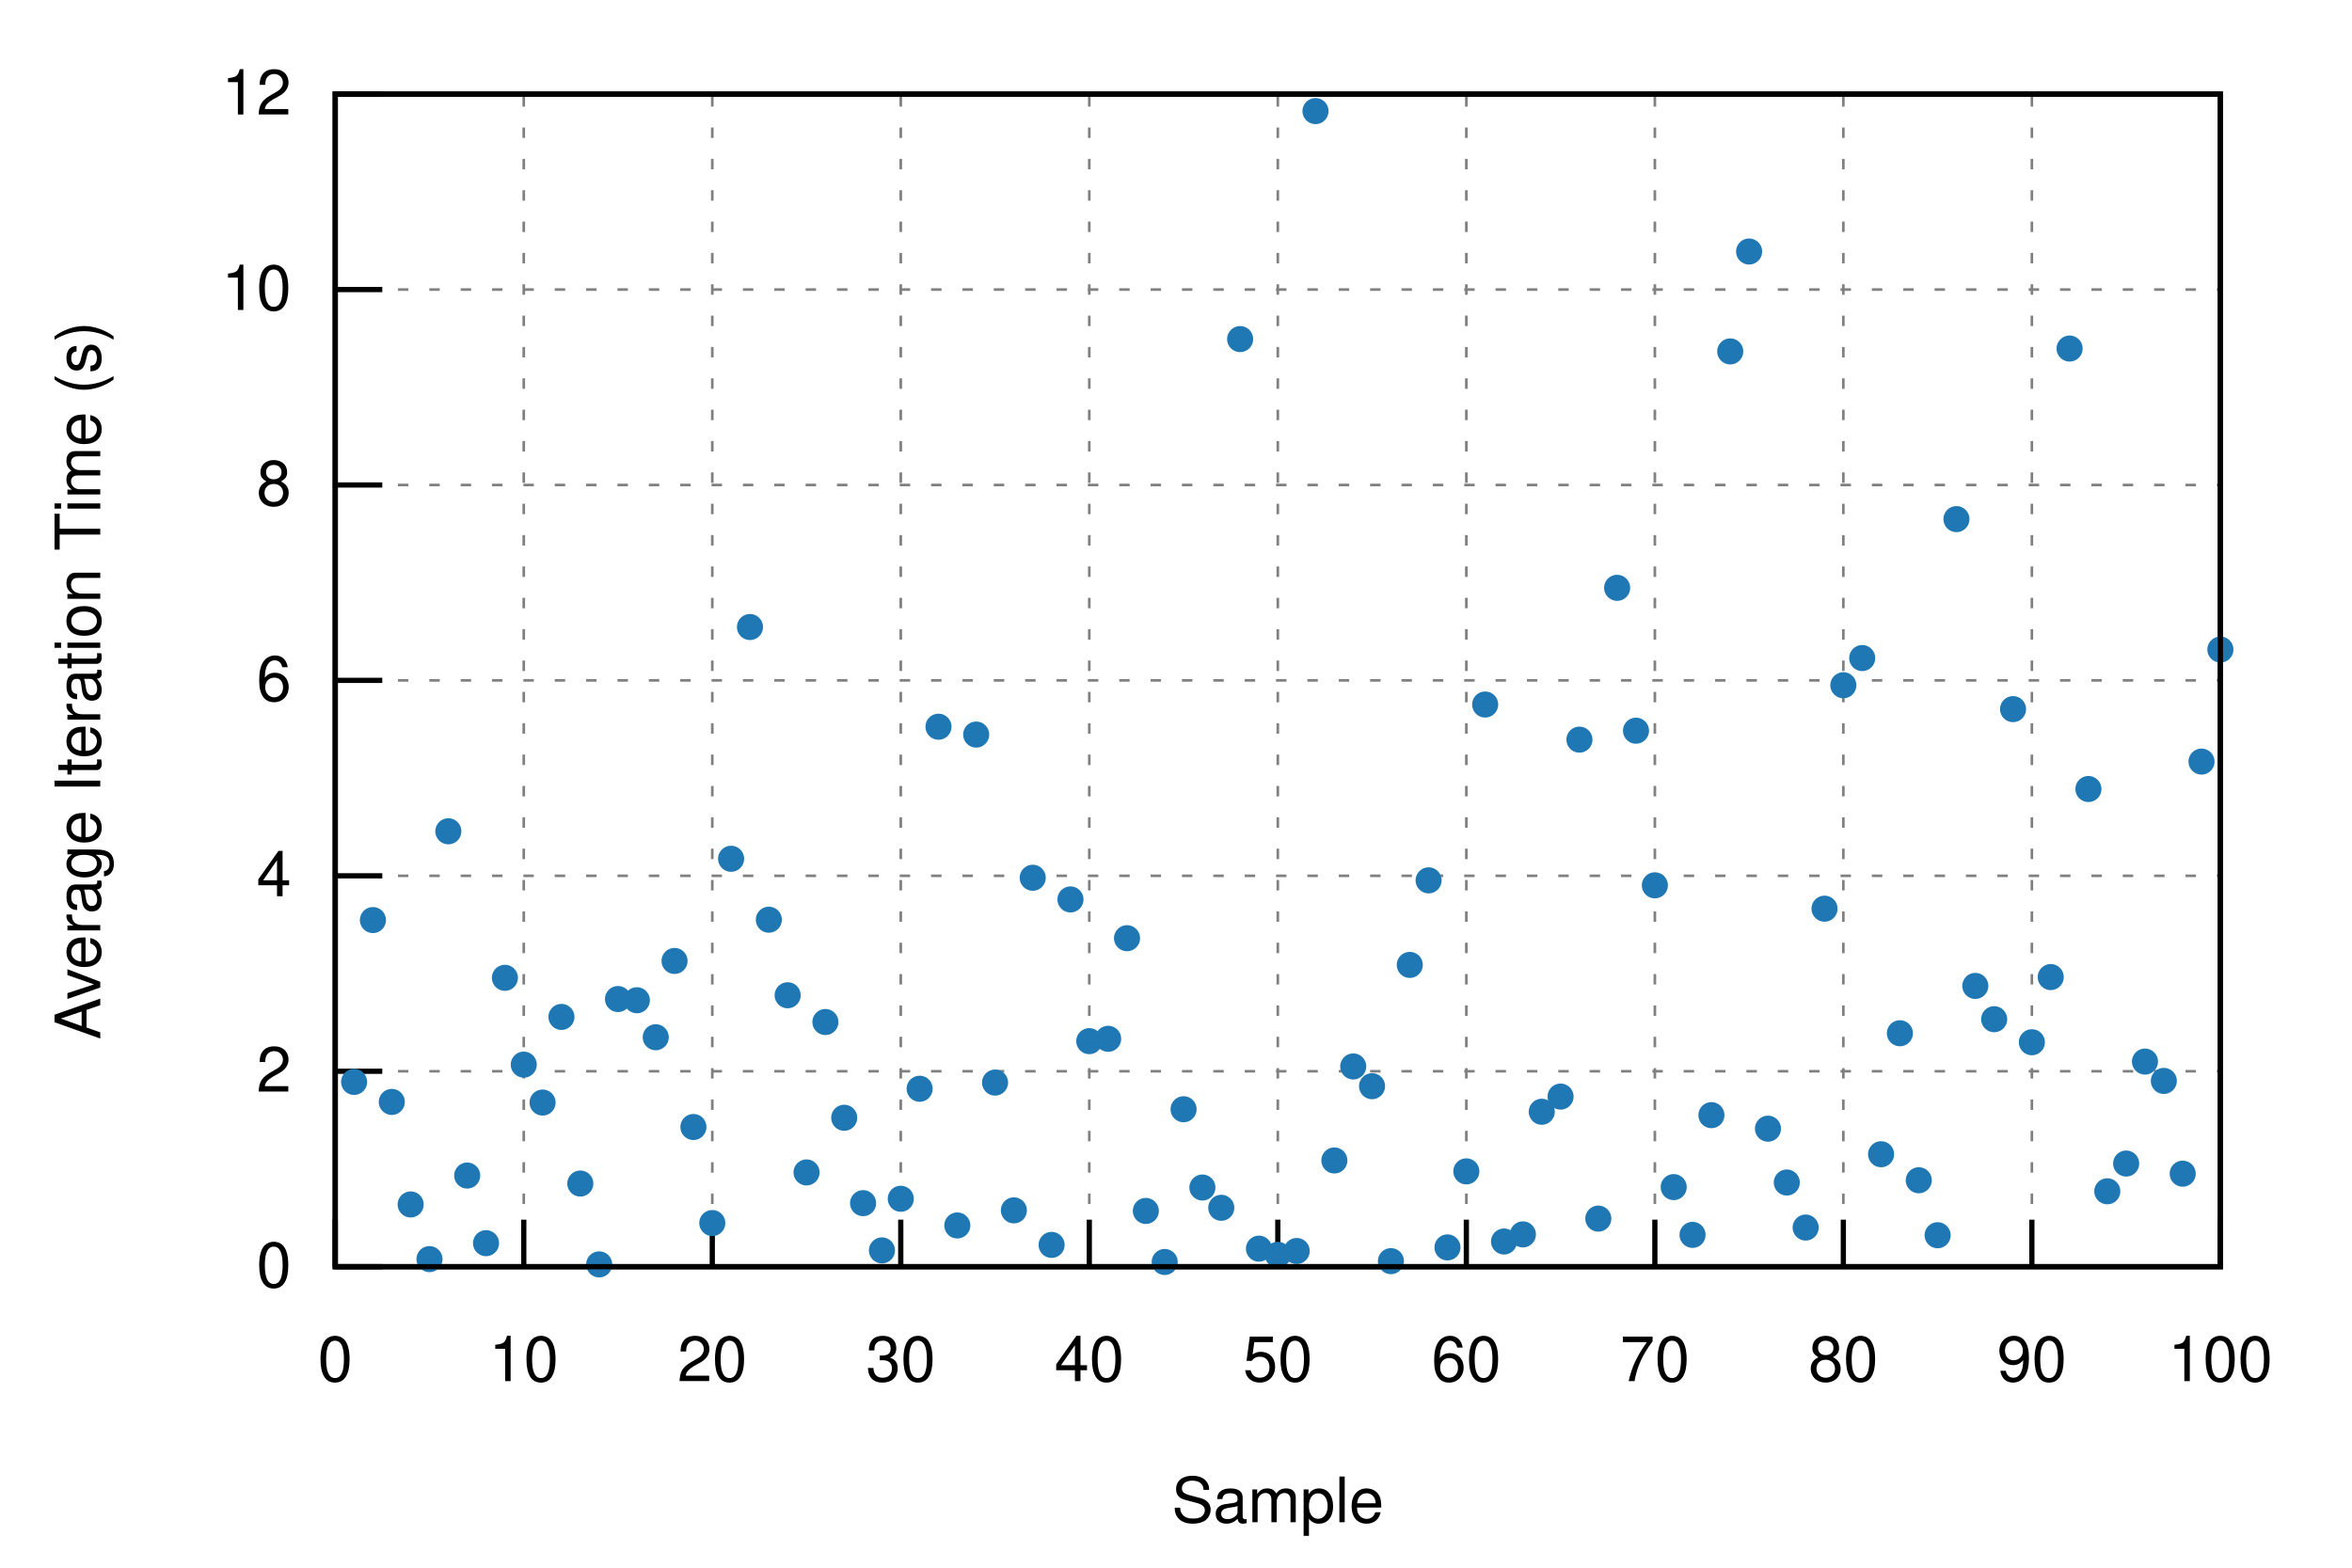
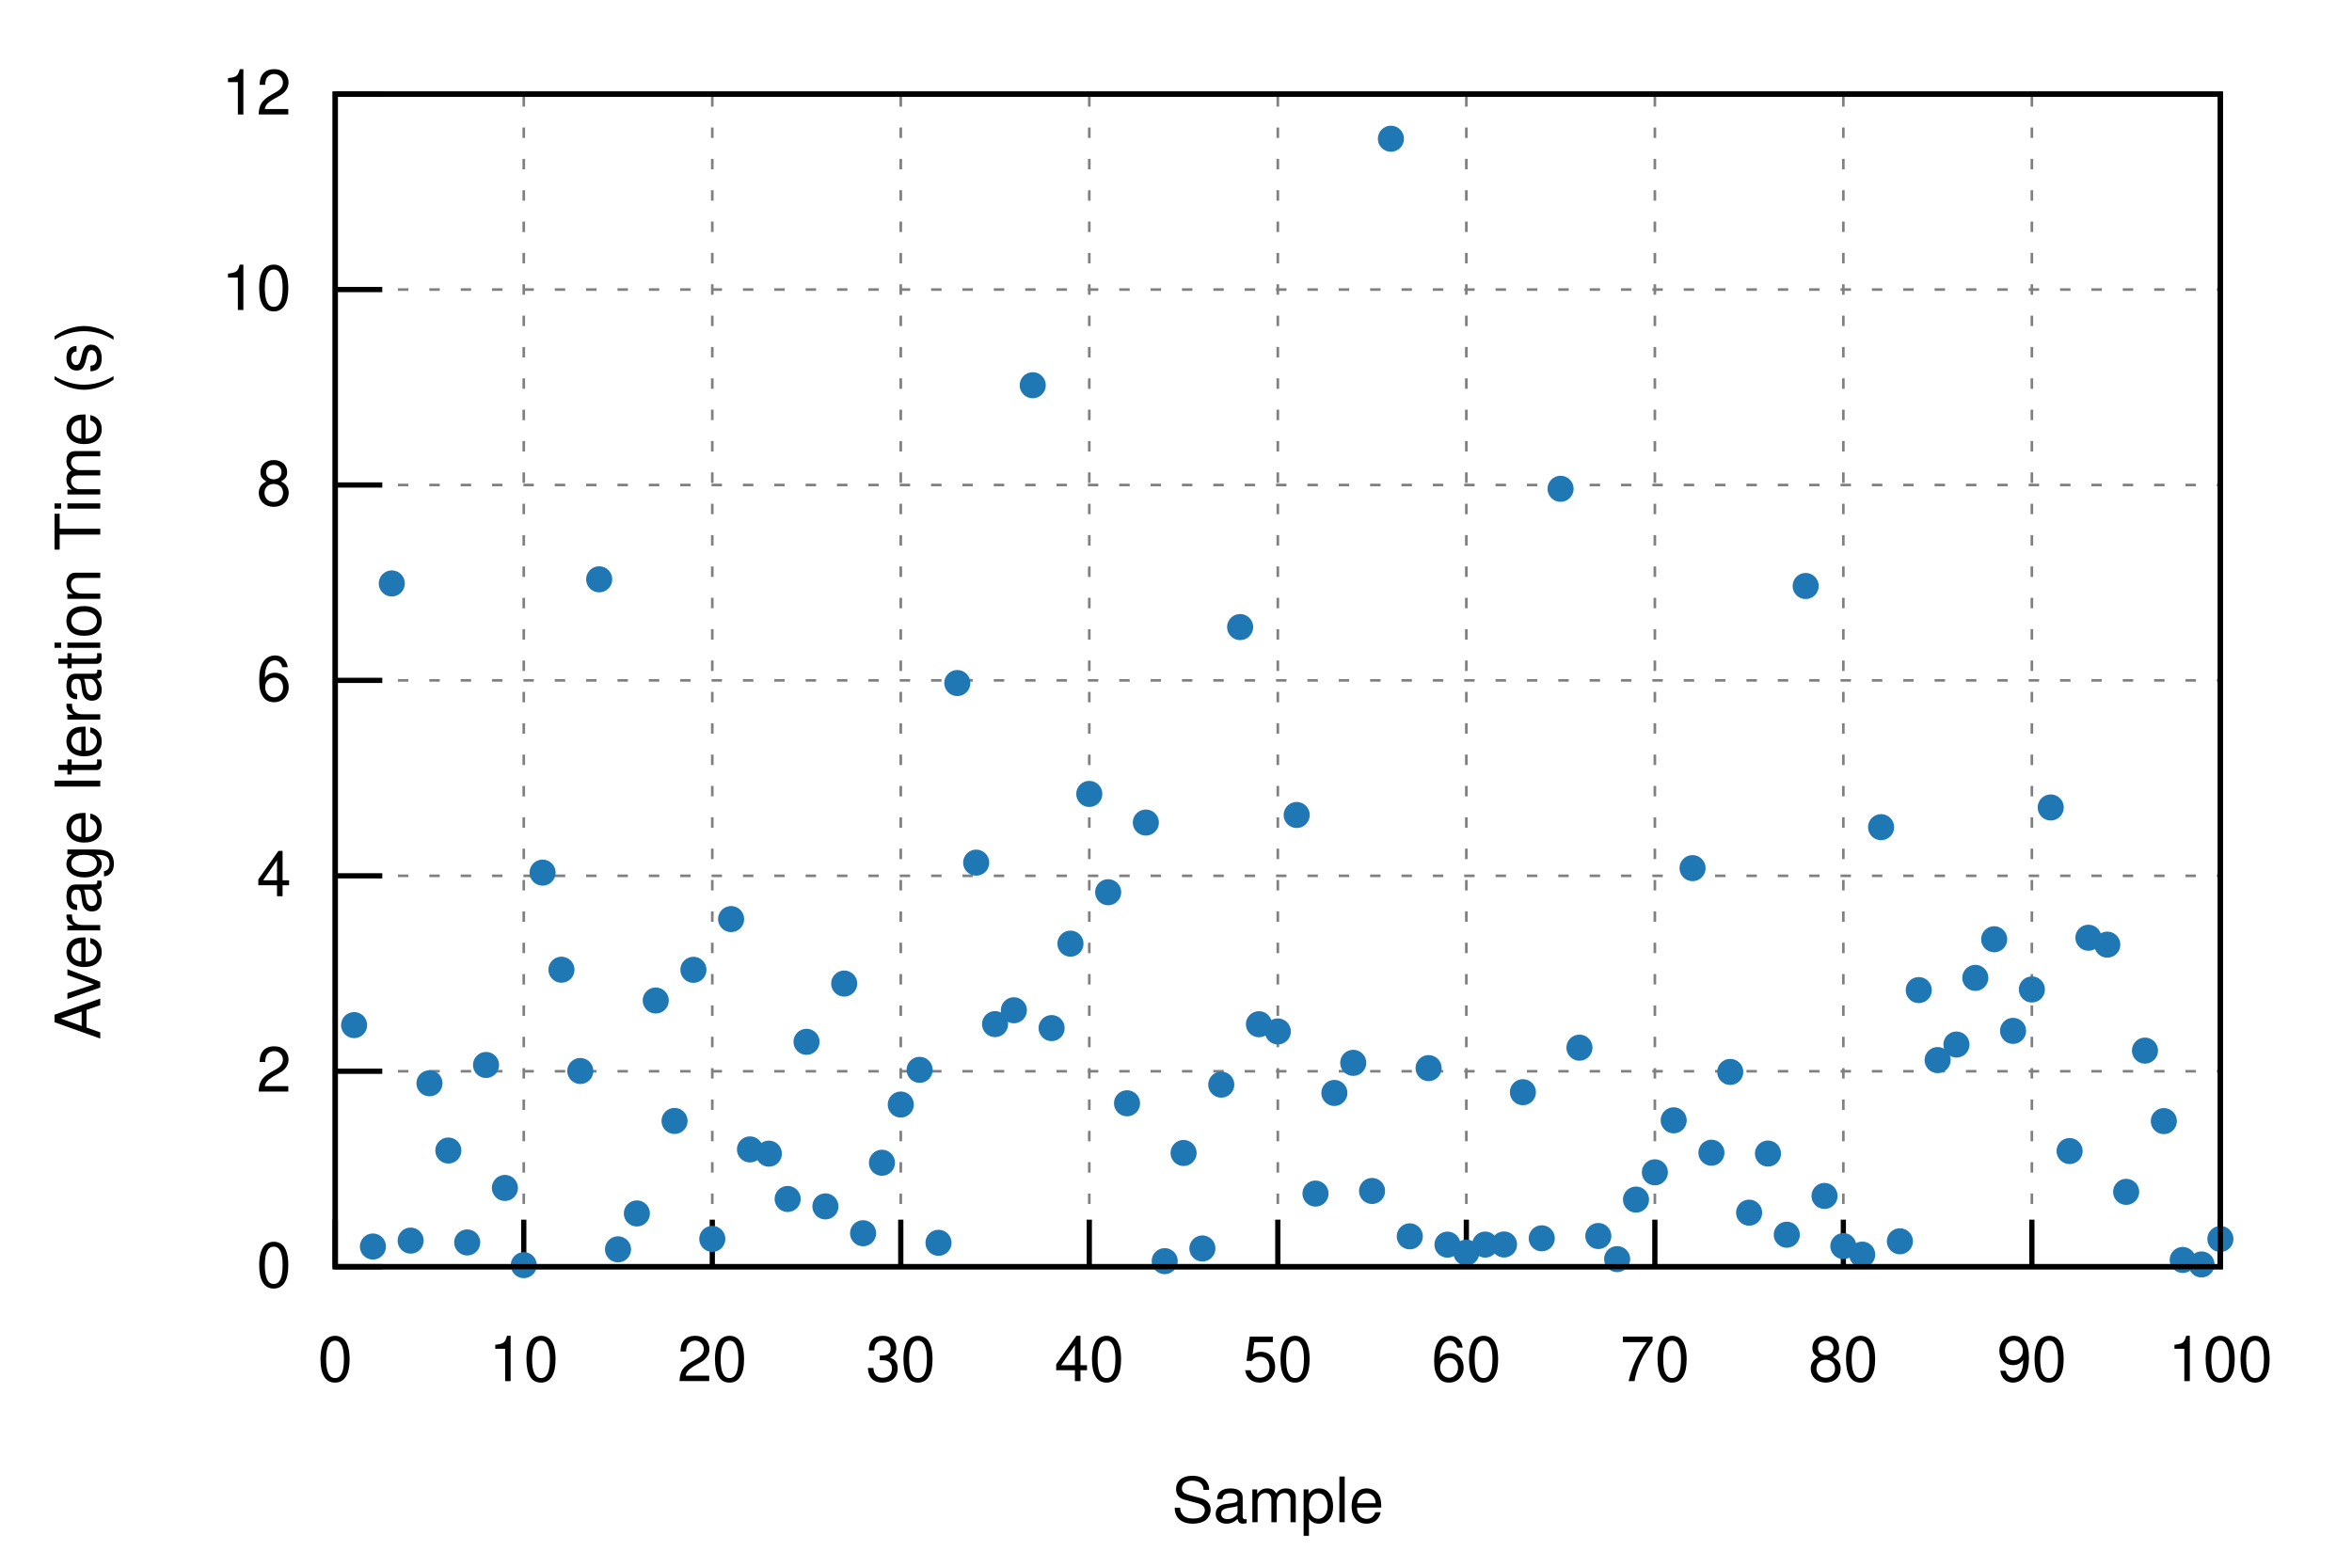
<svg xmlns="http://www.w3.org/2000/svg" xmlns:xlink="http://www.w3.org/1999/xlink" viewBox="0 0 450 300">
  <g id="gnuplot_canvas">
    <rect x="0" y="0" width="450" height="300" fill="none" />
    <defs>
      <circle id="gpDot" r="0.5" stroke-width="0.5" stroke="currentColor" />
      <path id="gpPt0" stroke-width="0.222" stroke="currentColor" d="M-1,0 h2 M0,-1 v2" />
      <path id="gpPt1" stroke-width="0.222" stroke="currentColor" d="M-1,-1 L1,1 M1,-1 L-1,1" />
      <path id="gpPt2" stroke-width="0.222" stroke="currentColor" d="M-1,0 L1,0 M0,-1 L0,1 M-1,-1 L1,1 M-1,1 L1,-1" />
      <rect id="gpPt3" stroke-width="0.222" stroke="currentColor" x="-1" y="-1" width="2" height="2" />
      <rect id="gpPt4" stroke-width="0.222" stroke="currentColor" fill="currentColor" x="-1" y="-1" width="2" height="2" />
      <circle id="gpPt5" stroke-width="0.222" stroke="currentColor" cx="0" cy="0" r="1" />
      <use xlink:href="#gpPt5" id="gpPt6" fill="currentColor" stroke="none" />
      <path id="gpPt7" stroke-width="0.222" stroke="currentColor" d="M0,-1.33 L-1.33,0.67 L1.33,0.67 z" />
      <use xlink:href="#gpPt7" id="gpPt8" fill="currentColor" stroke="none" />
      <use xlink:href="#gpPt7" id="gpPt9" stroke="currentColor" transform="rotate(180)" />
      <use xlink:href="#gpPt9" id="gpPt10" fill="currentColor" stroke="none" />
      <use xlink:href="#gpPt3" id="gpPt11" stroke="currentColor" transform="rotate(45)" />
      <use xlink:href="#gpPt11" id="gpPt12" fill="currentColor" stroke="none" />
      <path id="gpPt13" stroke-width="0.222" stroke="currentColor" d="M0,1.330 L1.265,0.411 L0.782,-1.067 L-0.782,-1.076 L-1.265,0.411 z" />
      <use xlink:href="#gpPt13" id="gpPt14" fill="currentColor" stroke="none" />
      <filter id="textbox" filterUnits="objectBoundingBox" x="0" y="0" height="1" width="1">
        <feFlood flood-color="white" flood-opacity="1" result="bgnd" />
        <feComposite in="SourceGraphic" in2="bgnd" operator="atop" />
      </filter>
      <filter id="greybox" filterUnits="objectBoundingBox" x="0" y="0" height="1" width="1">
        <feFlood flood-color="lightgrey" flood-opacity="1" result="grey" />
        <feComposite in="SourceGraphic" in2="grey" operator="atop" />
      </filter>
    </defs>
    <g fill="none" color="white" stroke="currentColor" stroke-width="1.00" stroke-linecap="butt" stroke-linejoin="miter">
</g>
    <g fill="none" color="black" stroke="currentColor" stroke-width="1.00" stroke-linecap="butt" stroke-linejoin="miter">
</g>
    <g fill="none" color="black" stroke="black" stroke-width="0.50" stroke-linecap="butt" stroke-linejoin="miter">
</g>
    <g fill="none" color="gray" stroke="currentColor" stroke-width="0.50" stroke-linecap="butt" stroke-linejoin="miter">
      <path stroke="gray" stroke-dasharray="2,4" class="gridline" d="M64.14,242.40 L424.82,242.40  " />
    </g>
    <g fill="none" color="gray" stroke="gray" stroke-width="1.00" stroke-linecap="butt" stroke-linejoin="miter">
</g>
    <g fill="none" color="black" stroke="currentColor" stroke-width="1.00" stroke-linecap="butt" stroke-linejoin="miter">
      <path stroke="black" d="M64.14,242.40 L73.14,242.40  " />
      <g transform="translate(55.75,246.30)" stroke="none" fill="black" font-family="Helvetica" font-size="12.00" text-anchor="end">
        <text>
          <tspan font-family="Helvetica"> 0</tspan>
        </text>
      </g>
    </g>
    <g fill="none" color="black" stroke="currentColor" stroke-width="1.00" stroke-linecap="butt" stroke-linejoin="miter">
</g>
    <g fill="none" color="black" stroke="black" stroke-width="0.50" stroke-linecap="butt" stroke-linejoin="miter">
</g>
    <g fill="none" color="gray" stroke="currentColor" stroke-width="0.50" stroke-linecap="butt" stroke-linejoin="miter">
      <path stroke="gray" stroke-dasharray="2,4" class="gridline" d="M64.14,205.00 L424.82,205.00  " />
    </g>
    <g fill="none" color="gray" stroke="gray" stroke-width="1.00" stroke-linecap="butt" stroke-linejoin="miter">
</g>
    <g fill="none" color="black" stroke="currentColor" stroke-width="1.00" stroke-linecap="butt" stroke-linejoin="miter">
      <path stroke="black" d="M64.14,205.00 L73.14,205.00  " />
      <g transform="translate(55.75,208.90)" stroke="none" fill="black" font-family="Helvetica" font-size="12.00" text-anchor="end">
        <text>
          <tspan font-family="Helvetica"> 2</tspan>
        </text>
      </g>
    </g>
    <g fill="none" color="black" stroke="currentColor" stroke-width="1.00" stroke-linecap="butt" stroke-linejoin="miter">
</g>
    <g fill="none" color="black" stroke="black" stroke-width="0.50" stroke-linecap="butt" stroke-linejoin="miter">
</g>
    <g fill="none" color="gray" stroke="currentColor" stroke-width="0.50" stroke-linecap="butt" stroke-linejoin="miter">
      <path stroke="gray" stroke-dasharray="2,4" class="gridline" d="M64.14,167.60 L424.82,167.60  " />
    </g>
    <g fill="none" color="gray" stroke="gray" stroke-width="1.00" stroke-linecap="butt" stroke-linejoin="miter">
</g>
    <g fill="none" color="black" stroke="currentColor" stroke-width="1.00" stroke-linecap="butt" stroke-linejoin="miter">
      <path stroke="black" d="M64.14,167.60 L73.14,167.60  " />
      <g transform="translate(55.75,171.50)" stroke="none" fill="black" font-family="Helvetica" font-size="12.00" text-anchor="end">
        <text>
          <tspan font-family="Helvetica"> 4</tspan>
        </text>
      </g>
    </g>
    <g fill="none" color="black" stroke="currentColor" stroke-width="1.00" stroke-linecap="butt" stroke-linejoin="miter">
</g>
    <g fill="none" color="black" stroke="black" stroke-width="0.50" stroke-linecap="butt" stroke-linejoin="miter">
</g>
    <g fill="none" color="gray" stroke="currentColor" stroke-width="0.50" stroke-linecap="butt" stroke-linejoin="miter">
      <path stroke="gray" stroke-dasharray="2,4" class="gridline" d="M64.14,130.20 L424.82,130.20  " />
    </g>
    <g fill="none" color="gray" stroke="gray" stroke-width="1.00" stroke-linecap="butt" stroke-linejoin="miter">
</g>
    <g fill="none" color="black" stroke="currentColor" stroke-width="1.00" stroke-linecap="butt" stroke-linejoin="miter">
      <path stroke="black" d="M64.14,130.20 L73.14,130.20  " />
      <g transform="translate(55.75,134.10)" stroke="none" fill="black" font-family="Helvetica" font-size="12.00" text-anchor="end">
        <text>
          <tspan font-family="Helvetica"> 6</tspan>
        </text>
      </g>
    </g>
    <g fill="none" color="black" stroke="currentColor" stroke-width="1.00" stroke-linecap="butt" stroke-linejoin="miter">
</g>
    <g fill="none" color="black" stroke="black" stroke-width="0.50" stroke-linecap="butt" stroke-linejoin="miter">
</g>
    <g fill="none" color="gray" stroke="currentColor" stroke-width="0.50" stroke-linecap="butt" stroke-linejoin="miter">
      <path stroke="gray" stroke-dasharray="2,4" class="gridline" d="M64.14,92.81 L424.82,92.81  " />
    </g>
    <g fill="none" color="gray" stroke="gray" stroke-width="1.00" stroke-linecap="butt" stroke-linejoin="miter">
</g>
    <g fill="none" color="black" stroke="currentColor" stroke-width="1.00" stroke-linecap="butt" stroke-linejoin="miter">
      <path stroke="black" d="M64.14,92.81 L73.14,92.81  " />
      <g transform="translate(55.75,96.71)" stroke="none" fill="black" font-family="Helvetica" font-size="12.00" text-anchor="end">
        <text>
          <tspan font-family="Helvetica"> 8</tspan>
        </text>
      </g>
    </g>
    <g fill="none" color="black" stroke="currentColor" stroke-width="1.00" stroke-linecap="butt" stroke-linejoin="miter">
</g>
    <g fill="none" color="black" stroke="black" stroke-width="0.50" stroke-linecap="butt" stroke-linejoin="miter">
</g>
    <g fill="none" color="gray" stroke="currentColor" stroke-width="0.50" stroke-linecap="butt" stroke-linejoin="miter">
      <path stroke="gray" stroke-dasharray="2,4" class="gridline" d="M64.14,55.41 L424.82,55.41  " />
    </g>
    <g fill="none" color="gray" stroke="gray" stroke-width="1.00" stroke-linecap="butt" stroke-linejoin="miter">
</g>
    <g fill="none" color="black" stroke="currentColor" stroke-width="1.00" stroke-linecap="butt" stroke-linejoin="miter">
      <path stroke="black" d="M64.14,55.41 L73.14,55.41  " />
      <g transform="translate(55.75,59.31)" stroke="none" fill="black" font-family="Helvetica" font-size="12.00" text-anchor="end">
        <text>
          <tspan font-family="Helvetica"> 10</tspan>
        </text>
      </g>
    </g>
    <g fill="none" color="black" stroke="currentColor" stroke-width="1.00" stroke-linecap="butt" stroke-linejoin="miter">
</g>
    <g fill="none" color="black" stroke="black" stroke-width="0.50" stroke-linecap="butt" stroke-linejoin="miter">
</g>
    <g fill="none" color="gray" stroke="currentColor" stroke-width="0.50" stroke-linecap="butt" stroke-linejoin="miter">
      <path stroke="gray" stroke-dasharray="2,4" class="gridline" d="M64.14,18.01 L424.82,18.01  " />
    </g>
    <g fill="none" color="gray" stroke="gray" stroke-width="1.00" stroke-linecap="butt" stroke-linejoin="miter">
</g>
    <g fill="none" color="black" stroke="currentColor" stroke-width="1.00" stroke-linecap="butt" stroke-linejoin="miter">
      <path stroke="black" d="M64.14,18.01 L73.14,18.01  " />
      <g transform="translate(55.75,21.91)" stroke="none" fill="black" font-family="Helvetica" font-size="12.00" text-anchor="end">
        <text>
          <tspan font-family="Helvetica"> 12</tspan>
        </text>
      </g>
    </g>
    <g fill="none" color="black" stroke="currentColor" stroke-width="1.00" stroke-linecap="butt" stroke-linejoin="miter">
</g>
    <g fill="none" color="black" stroke="black" stroke-width="0.50" stroke-linecap="butt" stroke-linejoin="miter">
</g>
    <g fill="none" color="gray" stroke="currentColor" stroke-width="0.50" stroke-linecap="butt" stroke-linejoin="miter">
      <path stroke="gray" stroke-dasharray="2,4" class="gridline" d="M64.14,242.40 L64.14,18.01  " />
    </g>
    <g fill="none" color="gray" stroke="gray" stroke-width="1.00" stroke-linecap="butt" stroke-linejoin="miter">
</g>
    <g fill="none" color="black" stroke="currentColor" stroke-width="1.00" stroke-linecap="butt" stroke-linejoin="miter">
      <path stroke="black" d="M64.14,242.40 L64.14,233.40  " />
      <g transform="translate(64.14,264.30)" stroke="none" fill="black" font-family="Helvetica" font-size="12.00" text-anchor="middle">
        <text>
          <tspan font-family="Helvetica"> 0</tspan>
        </text>
      </g>
    </g>
    <g fill="none" color="black" stroke="currentColor" stroke-width="1.00" stroke-linecap="butt" stroke-linejoin="miter">
</g>
    <g fill="none" color="black" stroke="black" stroke-width="0.50" stroke-linecap="butt" stroke-linejoin="miter">
</g>
    <g fill="none" color="gray" stroke="currentColor" stroke-width="0.50" stroke-linecap="butt" stroke-linejoin="miter">
      <path stroke="gray" stroke-dasharray="2,4" class="gridline" d="M100.21,242.40 L100.21,18.01  " />
    </g>
    <g fill="none" color="gray" stroke="gray" stroke-width="1.00" stroke-linecap="butt" stroke-linejoin="miter">
</g>
    <g fill="none" color="black" stroke="currentColor" stroke-width="1.00" stroke-linecap="butt" stroke-linejoin="miter">
      <path stroke="black" d="M100.21,242.40 L100.21,233.40  " />
      <g transform="translate(100.21,264.30)" stroke="none" fill="black" font-family="Helvetica" font-size="12.00" text-anchor="middle">
        <text>
          <tspan font-family="Helvetica"> 10</tspan>
        </text>
      </g>
    </g>
    <g fill="none" color="black" stroke="currentColor" stroke-width="1.00" stroke-linecap="butt" stroke-linejoin="miter">
</g>
    <g fill="none" color="black" stroke="black" stroke-width="0.50" stroke-linecap="butt" stroke-linejoin="miter">
</g>
    <g fill="none" color="gray" stroke="currentColor" stroke-width="0.50" stroke-linecap="butt" stroke-linejoin="miter">
      <path stroke="gray" stroke-dasharray="2,4" class="gridline" d="M136.28,242.40 L136.28,18.01  " />
    </g>
    <g fill="none" color="gray" stroke="gray" stroke-width="1.00" stroke-linecap="butt" stroke-linejoin="miter">
</g>
    <g fill="none" color="black" stroke="currentColor" stroke-width="1.00" stroke-linecap="butt" stroke-linejoin="miter">
      <path stroke="black" d="M136.28,242.40 L136.28,233.40  " />
      <g transform="translate(136.28,264.30)" stroke="none" fill="black" font-family="Helvetica" font-size="12.00" text-anchor="middle">
        <text>
          <tspan font-family="Helvetica"> 20</tspan>
        </text>
      </g>
    </g>
    <g fill="none" color="black" stroke="currentColor" stroke-width="1.00" stroke-linecap="butt" stroke-linejoin="miter">
</g>
    <g fill="none" color="black" stroke="black" stroke-width="0.50" stroke-linecap="butt" stroke-linejoin="miter">
</g>
    <g fill="none" color="gray" stroke="currentColor" stroke-width="0.50" stroke-linecap="butt" stroke-linejoin="miter">
      <path stroke="gray" stroke-dasharray="2,4" class="gridline" d="M172.34,242.40 L172.34,18.01  " />
    </g>
    <g fill="none" color="gray" stroke="gray" stroke-width="1.00" stroke-linecap="butt" stroke-linejoin="miter">
</g>
    <g fill="none" color="black" stroke="currentColor" stroke-width="1.00" stroke-linecap="butt" stroke-linejoin="miter">
      <path stroke="black" d="M172.34,242.40 L172.34,233.40  " />
      <g transform="translate(172.34,264.30)" stroke="none" fill="black" font-family="Helvetica" font-size="12.00" text-anchor="middle">
        <text>
          <tspan font-family="Helvetica"> 30</tspan>
        </text>
      </g>
    </g>
    <g fill="none" color="black" stroke="currentColor" stroke-width="1.00" stroke-linecap="butt" stroke-linejoin="miter">
</g>
    <g fill="none" color="black" stroke="black" stroke-width="0.50" stroke-linecap="butt" stroke-linejoin="miter">
</g>
    <g fill="none" color="gray" stroke="currentColor" stroke-width="0.50" stroke-linecap="butt" stroke-linejoin="miter">
      <path stroke="gray" stroke-dasharray="2,4" class="gridline" d="M208.41,242.40 L208.41,18.01  " />
    </g>
    <g fill="none" color="gray" stroke="gray" stroke-width="1.00" stroke-linecap="butt" stroke-linejoin="miter">
</g>
    <g fill="none" color="black" stroke="currentColor" stroke-width="1.00" stroke-linecap="butt" stroke-linejoin="miter">
      <path stroke="black" d="M208.41,242.40 L208.41,233.40  " />
      <g transform="translate(208.41,264.30)" stroke="none" fill="black" font-family="Helvetica" font-size="12.00" text-anchor="middle">
        <text>
          <tspan font-family="Helvetica"> 40</tspan>
        </text>
      </g>
    </g>
    <g fill="none" color="black" stroke="currentColor" stroke-width="1.00" stroke-linecap="butt" stroke-linejoin="miter">
</g>
    <g fill="none" color="black" stroke="black" stroke-width="0.50" stroke-linecap="butt" stroke-linejoin="miter">
</g>
    <g fill="none" color="gray" stroke="currentColor" stroke-width="0.50" stroke-linecap="butt" stroke-linejoin="miter">
      <path stroke="gray" stroke-dasharray="2,4" class="gridline" d="M244.48,242.40 L244.48,18.01  " />
    </g>
    <g fill="none" color="gray" stroke="gray" stroke-width="1.00" stroke-linecap="butt" stroke-linejoin="miter">
</g>
    <g fill="none" color="black" stroke="currentColor" stroke-width="1.00" stroke-linecap="butt" stroke-linejoin="miter">
      <path stroke="black" d="M244.48,242.40 L244.48,233.40  " />
      <g transform="translate(244.48,264.30)" stroke="none" fill="black" font-family="Helvetica" font-size="12.00" text-anchor="middle">
        <text>
          <tspan font-family="Helvetica"> 50</tspan>
        </text>
      </g>
    </g>
    <g fill="none" color="black" stroke="currentColor" stroke-width="1.00" stroke-linecap="butt" stroke-linejoin="miter">
</g>
    <g fill="none" color="black" stroke="black" stroke-width="0.50" stroke-linecap="butt" stroke-linejoin="miter">
</g>
    <g fill="none" color="gray" stroke="currentColor" stroke-width="0.50" stroke-linecap="butt" stroke-linejoin="miter">
      <path stroke="gray" stroke-dasharray="2,4" class="gridline" d="M280.55,242.40 L280.55,18.01  " />
    </g>
    <g fill="none" color="gray" stroke="gray" stroke-width="1.00" stroke-linecap="butt" stroke-linejoin="miter">
</g>
    <g fill="none" color="black" stroke="currentColor" stroke-width="1.00" stroke-linecap="butt" stroke-linejoin="miter">
      <path stroke="black" d="M280.55,242.40 L280.55,233.40  " />
      <g transform="translate(280.55,264.30)" stroke="none" fill="black" font-family="Helvetica" font-size="12.00" text-anchor="middle">
        <text>
          <tspan font-family="Helvetica"> 60</tspan>
        </text>
      </g>
    </g>
    <g fill="none" color="black" stroke="currentColor" stroke-width="1.00" stroke-linecap="butt" stroke-linejoin="miter">
</g>
    <g fill="none" color="black" stroke="black" stroke-width="0.50" stroke-linecap="butt" stroke-linejoin="miter">
</g>
    <g fill="none" color="gray" stroke="currentColor" stroke-width="0.50" stroke-linecap="butt" stroke-linejoin="miter">
      <path stroke="gray" stroke-dasharray="2,4" class="gridline" d="M316.62,242.40 L316.62,18.01  " />
    </g>
    <g fill="none" color="gray" stroke="gray" stroke-width="1.00" stroke-linecap="butt" stroke-linejoin="miter">
</g>
    <g fill="none" color="black" stroke="currentColor" stroke-width="1.00" stroke-linecap="butt" stroke-linejoin="miter">
      <path stroke="black" d="M316.62,242.40 L316.62,233.40  " />
      <g transform="translate(316.62,264.30)" stroke="none" fill="black" font-family="Helvetica" font-size="12.00" text-anchor="middle">
        <text>
          <tspan font-family="Helvetica"> 70</tspan>
        </text>
      </g>
    </g>
    <g fill="none" color="black" stroke="currentColor" stroke-width="1.00" stroke-linecap="butt" stroke-linejoin="miter">
</g>
    <g fill="none" color="black" stroke="black" stroke-width="0.50" stroke-linecap="butt" stroke-linejoin="miter">
</g>
    <g fill="none" color="gray" stroke="currentColor" stroke-width="0.50" stroke-linecap="butt" stroke-linejoin="miter">
      <path stroke="gray" stroke-dasharray="2,4" class="gridline" d="M352.68,242.40 L352.68,18.01  " />
    </g>
    <g fill="none" color="gray" stroke="gray" stroke-width="1.00" stroke-linecap="butt" stroke-linejoin="miter">
</g>
    <g fill="none" color="black" stroke="currentColor" stroke-width="1.00" stroke-linecap="butt" stroke-linejoin="miter">
      <path stroke="black" d="M352.68,242.40 L352.68,233.40  " />
      <g transform="translate(352.68,264.30)" stroke="none" fill="black" font-family="Helvetica" font-size="12.00" text-anchor="middle">
        <text>
          <tspan font-family="Helvetica"> 80</tspan>
        </text>
      </g>
    </g>
    <g fill="none" color="black" stroke="currentColor" stroke-width="1.00" stroke-linecap="butt" stroke-linejoin="miter">
</g>
    <g fill="none" color="black" stroke="black" stroke-width="0.50" stroke-linecap="butt" stroke-linejoin="miter">
</g>
    <g fill="none" color="gray" stroke="currentColor" stroke-width="0.50" stroke-linecap="butt" stroke-linejoin="miter">
      <path stroke="gray" stroke-dasharray="2,4" class="gridline" d="M388.75,242.40 L388.75,18.01  " />
    </g>
    <g fill="none" color="gray" stroke="gray" stroke-width="1.00" stroke-linecap="butt" stroke-linejoin="miter">
</g>
    <g fill="none" color="black" stroke="currentColor" stroke-width="1.00" stroke-linecap="butt" stroke-linejoin="miter">
      <path stroke="black" d="M388.75,242.40 L388.75,233.40  " />
      <g transform="translate(388.75,264.30)" stroke="none" fill="black" font-family="Helvetica" font-size="12.00" text-anchor="middle">
        <text>
          <tspan font-family="Helvetica"> 90</tspan>
        </text>
      </g>
    </g>
    <g fill="none" color="black" stroke="currentColor" stroke-width="1.00" stroke-linecap="butt" stroke-linejoin="miter">
</g>
    <g fill="none" color="black" stroke="black" stroke-width="0.50" stroke-linecap="butt" stroke-linejoin="miter">
</g>
    <g fill="none" color="gray" stroke="currentColor" stroke-width="0.50" stroke-linecap="butt" stroke-linejoin="miter">
      <path stroke="gray" stroke-dasharray="2,4" class="gridline" d="M424.82,242.40 L424.82,18.01  " />
    </g>
    <g fill="none" color="gray" stroke="gray" stroke-width="1.00" stroke-linecap="butt" stroke-linejoin="miter">
</g>
    <g fill="none" color="black" stroke="currentColor" stroke-width="1.00" stroke-linecap="butt" stroke-linejoin="miter">
      <path stroke="black" d="M424.82,242.40 L424.82,233.40  " />
      <g transform="translate(424.82,264.30)" stroke="none" fill="black" font-family="Helvetica" font-size="12.00" text-anchor="middle">
        <text>
          <tspan font-family="Helvetica"> 100</tspan>
        </text>
      </g>
    </g>
    <g fill="none" color="black" stroke="currentColor" stroke-width="1.00" stroke-linecap="butt" stroke-linejoin="miter">
</g>
    <g fill="none" color="black" stroke="currentColor" stroke-width="1.00" stroke-linecap="butt" stroke-linejoin="miter">
      <path stroke="black" d="M64.14,18.01 L64.14,242.40 L424.82,242.40 L424.82,18.01 L64.14,18.01 Z  " />
    </g>
    <g fill="none" color="black" stroke="currentColor" stroke-width="1.00" stroke-linecap="butt" stroke-linejoin="miter">
      <g transform="translate(19.18,130.21) rotate(270)" stroke="none" fill="black" font-family="Helvetica" font-size="12.00" text-anchor="middle">
        <text>
          <tspan font-family="Helvetica">Average Iteration Time (s)</tspan>
        </text>
      </g>
    </g>
    <g fill="none" color="black" stroke="currentColor" stroke-width="1.00" stroke-linecap="butt" stroke-linejoin="miter">
      <g transform="translate(244.48,291.30)" stroke="none" fill="black" font-family="Helvetica" font-size="12.00" text-anchor="middle">
        <text>
          <tspan font-family="Helvetica">Sample</tspan>
        </text>
      </g>
    </g>
    <g fill="none" color="black" stroke="currentColor" stroke-width="1.00" stroke-linecap="butt" stroke-linejoin="miter">
</g>
    <g id="gnuplot_plot_1" fill="none">
      <g fill="none" color="black" stroke="currentColor" stroke-width="1.00" stroke-linecap="butt" stroke-linejoin="miter">
-         <use xlink:href="#gpPt6" transform="translate(67.75,207.04) scale(2.25)" color="rgb( 31, 120, 180)" />
-         <use xlink:href="#gpPt6" transform="translate(71.35,176.07) scale(2.25)" color="rgb( 31, 120, 180)" />
-         <use xlink:href="#gpPt6" transform="translate(74.96,210.87) scale(2.25)" color="rgb( 31, 120, 180)" />
-         <use xlink:href="#gpPt6" transform="translate(78.57,230.49) scale(2.25)" color="rgb( 31, 120, 180)" />
-         <use xlink:href="#gpPt6" transform="translate(82.17,240.95) scale(2.25)" color="rgb( 31, 120, 180)" />
-         <use xlink:href="#gpPt6" transform="translate(85.78,159.08) scale(2.25)" color="rgb( 31, 120, 180)" />
-         <use xlink:href="#gpPt6" transform="translate(89.39,224.96) scale(2.25)" color="rgb( 31, 120, 180)" />
-         <use xlink:href="#gpPt6" transform="translate(92.99,237.90) scale(2.25)" color="rgb( 31, 120, 180)" />
-         <use xlink:href="#gpPt6" transform="translate(96.60,187.12) scale(2.25)" color="rgb( 31, 120, 180)" />
-         <use xlink:href="#gpPt6" transform="translate(100.21,203.73) scale(2.25)" color="rgb( 31, 120, 180)" />
-         <use xlink:href="#gpPt6" transform="translate(103.81,210.99) scale(2.25)" color="rgb( 31, 120, 180)" />
-         <use xlink:href="#gpPt6" transform="translate(107.42,194.60) scale(2.25)" color="rgb( 31, 120, 180)" />
-         <use xlink:href="#gpPt6" transform="translate(111.03,226.49) scale(2.25)" color="rgb( 31, 120, 180)" />
-         <use xlink:href="#gpPt6" transform="translate(114.64,241.96) scale(2.25)" color="rgb( 31, 120, 180)" />
-         <use xlink:href="#gpPt6" transform="translate(118.24,191.18) scale(2.25)" color="rgb( 31, 120, 180)" />
-         <use xlink:href="#gpPt6" transform="translate(121.85,191.41) scale(2.25)" color="rgb( 31, 120, 180)" />
-         <use xlink:href="#gpPt6" transform="translate(125.46,198.49) scale(2.25)" color="rgb( 31, 120, 180)" />
-         <use xlink:href="#gpPt6" transform="translate(129.06,183.89) scale(2.25)" color="rgb( 31, 120, 180)" />
-         <use xlink:href="#gpPt6" transform="translate(132.67,215.67) scale(2.25)" color="rgb( 31, 120, 180)" />
-         <use xlink:href="#gpPt6" transform="translate(136.28,234.05) scale(2.25)" color="rgb( 31, 120, 180)" />
-         <use xlink:href="#gpPt6" transform="translate(139.88,164.34) scale(2.25)" color="rgb( 31, 120, 180)" />
-         <use xlink:href="#gpPt6" transform="translate(143.49,119.99) scale(2.25)" color="rgb( 31, 120, 180)" />
-         <use xlink:href="#gpPt6" transform="translate(147.10,176.00) scale(2.25)" color="rgb( 31, 120, 180)" />
-         <use xlink:href="#gpPt6" transform="translate(150.70,190.46) scale(2.25)" color="rgb( 31, 120, 180)" />
-         <use xlink:href="#gpPt6" transform="translate(154.31,224.36) scale(2.25)" color="rgb( 31, 120, 180)" />
-         <use xlink:href="#gpPt6" transform="translate(157.92,195.58) scale(2.25)" color="rgb( 31, 120, 180)" />
-         <use xlink:href="#gpPt6" transform="translate(161.52,213.90) scale(2.25)" color="rgb( 31, 120, 180)" />
-         <use xlink:href="#gpPt6" transform="translate(165.13,230.24) scale(2.25)" color="rgb( 31, 120, 180)" />
-         <use xlink:href="#gpPt6" transform="translate(168.74,239.28) scale(2.25)" color="rgb( 31, 120, 180)" />
-         <use xlink:href="#gpPt6" transform="translate(172.34,229.40) scale(2.25)" color="rgb( 31, 120, 180)" />
-         <use xlink:href="#gpPt6" transform="translate(175.95,208.35) scale(2.25)" color="rgb( 31, 120, 180)" />
-         <use xlink:href="#gpPt6" transform="translate(179.56,139.07) scale(2.25)" color="rgb( 31, 120, 180)" />
-         <use xlink:href="#gpPt6" transform="translate(183.16,234.51) scale(2.25)" color="rgb( 31, 120, 180)" />
-         <use xlink:href="#gpPt6" transform="translate(186.77,140.57) scale(2.25)" color="rgb( 31, 120, 180)" />
-         <use xlink:href="#gpPt6" transform="translate(190.38,207.17) scale(2.25)" color="rgb( 31, 120, 180)" />
-         <use xlink:href="#gpPt6" transform="translate(193.98,231.62) scale(2.25)" color="rgb( 31, 120, 180)" />
-         <use xlink:href="#gpPt6" transform="translate(197.59,167.97) scale(2.25)" color="rgb( 31, 120, 180)" />
-         <use xlink:href="#gpPt6" transform="translate(201.20,238.23) scale(2.25)" color="rgb( 31, 120, 180)" />
-         <use xlink:href="#gpPt6" transform="translate(204.81,172.12) scale(2.25)" color="rgb( 31, 120, 180)" />
-         <use xlink:href="#gpPt6" transform="translate(208.41,199.24) scale(2.25)" color="rgb( 31, 120, 180)" />
-         <use xlink:href="#gpPt6" transform="translate(212.02,198.79) scale(2.25)" color="rgb( 31, 120, 180)" />
-         <use xlink:href="#gpPt6" transform="translate(215.63,179.54) scale(2.25)" color="rgb( 31, 120, 180)" />
-         <use xlink:href="#gpPt6" transform="translate(219.23,231.73) scale(2.25)" color="rgb( 31, 120, 180)" />
-         <use xlink:href="#gpPt6" transform="translate(222.84,241.50) scale(2.25)" color="rgb( 31, 120, 180)" />
-         <use xlink:href="#gpPt6" transform="translate(226.45,212.27) scale(2.25)" color="rgb( 31, 120, 180)" />
-         <use xlink:href="#gpPt6" transform="translate(230.05,227.25) scale(2.25)" color="rgb( 31, 120, 180)" />
-         <use xlink:href="#gpPt6" transform="translate(233.66,231.13) scale(2.25)" color="rgb( 31, 120, 180)" />
-         <use xlink:href="#gpPt6" transform="translate(237.27,64.89) scale(2.25)" color="rgb( 31, 120, 180)" />
-         <use xlink:href="#gpPt6" transform="translate(240.87,238.95) scale(2.25)" color="rgb( 31, 120, 180)" />
-         <use xlink:href="#gpPt6" transform="translate(244.48,240.13) scale(2.25)" color="rgb( 31, 120, 180)" />
-         <use xlink:href="#gpPt6" transform="translate(248.09,239.40) scale(2.25)" color="rgb( 31, 120, 180)" />
-         <use xlink:href="#gpPt6" transform="translate(251.69,21.26) scale(2.25)" color="rgb( 31, 120, 180)" />
-         <use xlink:href="#gpPt6" transform="translate(255.30,222.07) scale(2.25)" color="rgb( 31, 120, 180)" />
-         <use xlink:href="#gpPt6" transform="translate(258.91,204.08) scale(2.25)" color="rgb( 31, 120, 180)" />
-         <use xlink:href="#gpPt6" transform="translate(262.51,207.86) scale(2.25)" color="rgb( 31, 120, 180)" />
-         <use xlink:href="#gpPt6" transform="translate(266.12,241.34) scale(2.25)" color="rgb( 31, 120, 180)" />
-         <use xlink:href="#gpPt6" transform="translate(269.73,184.65) scale(2.25)" color="rgb( 31, 120, 180)" />
-         <use xlink:href="#gpPt6" transform="translate(273.33,168.47) scale(2.25)" color="rgb( 31, 120, 180)" />
-         <use xlink:href="#gpPt6" transform="translate(276.94,238.71) scale(2.25)" color="rgb( 31, 120, 180)" />
-         <use xlink:href="#gpPt6" transform="translate(280.55,224.16) scale(2.25)" color="rgb( 31, 120, 180)" />
-         <use xlink:href="#gpPt6" transform="translate(284.15,134.82) scale(2.25)" color="rgb( 31, 120, 180)" />
-         <use xlink:href="#gpPt6" transform="translate(287.76,237.58) scale(2.25)" color="rgb( 31, 120, 180)" />
-         <use xlink:href="#gpPt6" transform="translate(291.37,236.22) scale(2.25)" color="rgb( 31, 120, 180)" />
-         <use xlink:href="#gpPt6" transform="translate(294.98,212.75) scale(2.25)" color="rgb( 31, 120, 180)" />
-         <use xlink:href="#gpPt6" transform="translate(298.58,209.85) scale(2.25)" color="rgb( 31, 120, 180)" />
-         <use xlink:href="#gpPt6" transform="translate(302.19,141.54) scale(2.25)" color="rgb( 31, 120, 180)" />
-         <use xlink:href="#gpPt6" transform="translate(305.80,233.20) scale(2.25)" color="rgb( 31, 120, 180)" />
-         <use xlink:href="#gpPt6" transform="translate(309.40,112.49) scale(2.25)" color="rgb( 31, 120, 180)" />
-         <use xlink:href="#gpPt6" transform="translate(313.01,139.83) scale(2.25)" color="rgb( 31, 120, 180)" />
-         <use xlink:href="#gpPt6" transform="translate(316.62,169.42) scale(2.25)" color="rgb( 31, 120, 180)" />
-         <use xlink:href="#gpPt6" transform="translate(320.22,227.17) scale(2.25)" color="rgb( 31, 120, 180)" />
-         <use xlink:href="#gpPt6" transform="translate(323.83,236.31) scale(2.25)" color="rgb( 31, 120, 180)" />
-         <use xlink:href="#gpPt6" transform="translate(327.44,213.40) scale(2.25)" color="rgb( 31, 120, 180)" />
-         <use xlink:href="#gpPt6" transform="translate(331.04,67.25) scale(2.25)" color="rgb( 31, 120, 180)" />
-         <use xlink:href="#gpPt6" transform="translate(334.65,48.13) scale(2.25)" color="rgb( 31, 120, 180)" />
-         <use xlink:href="#gpPt6" transform="translate(338.26,215.99) scale(2.25)" color="rgb( 31, 120, 180)" />
-         <use xlink:href="#gpPt6" transform="translate(341.86,226.29) scale(2.25)" color="rgb( 31, 120, 180)" />
-         <use xlink:href="#gpPt6" transform="translate(345.47,234.91) scale(2.25)" color="rgb( 31, 120, 180)" />
-         <use xlink:href="#gpPt6" transform="translate(349.08,173.89) scale(2.25)" color="rgb( 31, 120, 180)" />
-         <use xlink:href="#gpPt6" transform="translate(352.68,131.13) scale(2.25)" color="rgb( 31, 120, 180)" />
-         <use xlink:href="#gpPt6" transform="translate(356.29,125.93) scale(2.25)" color="rgb( 31, 120, 180)" />
-         <use xlink:href="#gpPt6" transform="translate(359.90,220.88) scale(2.25)" color="rgb( 31, 120, 180)" />
-         <use xlink:href="#gpPt6" transform="translate(363.50,197.73) scale(2.25)" color="rgb( 31, 120, 180)" />
-         <use xlink:href="#gpPt6" transform="translate(367.11,225.86) scale(2.25)" color="rgb( 31, 120, 180)" />
-         <use xlink:href="#gpPt6" transform="translate(370.72,236.38) scale(2.25)" color="rgb( 31, 120, 180)" />
-         <use xlink:href="#gpPt6" transform="translate(374.32,99.34) scale(2.25)" color="rgb( 31, 120, 180)" />
-         <use xlink:href="#gpPt6" transform="translate(377.93,188.67) scale(2.25)" color="rgb( 31, 120, 180)" />
-         <use xlink:href="#gpPt6" transform="translate(381.54,195.04) scale(2.25)" color="rgb( 31, 120, 180)" />
-         <use xlink:href="#gpPt6" transform="translate(385.15,135.70) scale(2.25)" color="rgb( 31, 120, 180)" />
-         <use xlink:href="#gpPt6" transform="translate(388.75,199.45) scale(2.25)" color="rgb( 31, 120, 180)" />
-         <use xlink:href="#gpPt6" transform="translate(392.36,186.98) scale(2.25)" color="rgb( 31, 120, 180)" />
-         <use xlink:href="#gpPt6" transform="translate(395.97,66.70) scale(2.25)" color="rgb( 31, 120, 180)" />
-         <use xlink:href="#gpPt6" transform="translate(399.57,150.99) scale(2.25)" color="rgb( 31, 120, 180)" />
-         <use xlink:href="#gpPt6" transform="translate(403.18,227.97) scale(2.25)" color="rgb( 31, 120, 180)" />
-         <use xlink:href="#gpPt6" transform="translate(406.79,222.66) scale(2.25)" color="rgb( 31, 120, 180)" />
-         <use xlink:href="#gpPt6" transform="translate(410.39,203.15) scale(2.25)" color="rgb( 31, 120, 180)" />
-         <use xlink:href="#gpPt6" transform="translate(414.00,206.85) scale(2.25)" color="rgb( 31, 120, 180)" />
-         <use xlink:href="#gpPt6" transform="translate(417.61,224.60) scale(2.25)" color="rgb( 31, 120, 180)" />
-         <use xlink:href="#gpPt6" transform="translate(421.21,145.74) scale(2.25)" color="rgb( 31, 120, 180)" />
-         <use xlink:href="#gpPt6" transform="translate(424.82,124.30) scale(2.25)" color="rgb( 31, 120, 180)" />
+         <use xlink:href="#gpPt6" transform="translate(67.75,196.17) scale(2.25)" color="rgb( 31, 120, 180)" />
+         <use xlink:href="#gpPt6" transform="translate(71.35,238.54) scale(2.25)" color="rgb( 31, 120, 180)" />
+         <use xlink:href="#gpPt6" transform="translate(74.96,111.65) scale(2.25)" color="rgb( 31, 120, 180)" />
+         <use xlink:href="#gpPt6" transform="translate(78.57,237.41) scale(2.25)" color="rgb( 31, 120, 180)" />
+         <use xlink:href="#gpPt6" transform="translate(82.17,207.30) scale(2.25)" color="rgb( 31, 120, 180)" />
+         <use xlink:href="#gpPt6" transform="translate(85.78,220.17) scale(2.25)" color="rgb( 31, 120, 180)" />
+         <use xlink:href="#gpPt6" transform="translate(89.39,237.76) scale(2.25)" color="rgb( 31, 120, 180)" />
+         <use xlink:href="#gpPt6" transform="translate(92.99,203.80) scale(2.25)" color="rgb( 31, 120, 180)" />
+         <use xlink:href="#gpPt6" transform="translate(96.60,227.33) scale(2.25)" color="rgb( 31, 120, 180)" />
+         <use xlink:href="#gpPt6" transform="translate(100.21,242.10) scale(2.25)" color="rgb( 31, 120, 180)" />
+         <use xlink:href="#gpPt6" transform="translate(103.81,166.99) scale(2.25)" color="rgb( 31, 120, 180)" />
+         <use xlink:href="#gpPt6" transform="translate(107.42,185.57) scale(2.25)" color="rgb( 31, 120, 180)" />
+         <use xlink:href="#gpPt6" transform="translate(111.03,204.95) scale(2.25)" color="rgb( 31, 120, 180)" />
+         <use xlink:href="#gpPt6" transform="translate(114.64,110.86) scale(2.25)" color="rgb( 31, 120, 180)" />
+         <use xlink:href="#gpPt6" transform="translate(118.24,239.08) scale(2.25)" color="rgb( 31, 120, 180)" />
+         <use xlink:href="#gpPt6" transform="translate(121.85,232.21) scale(2.25)" color="rgb( 31, 120, 180)" />
+         <use xlink:href="#gpPt6" transform="translate(125.46,191.46) scale(2.25)" color="rgb( 31, 120, 180)" />
+         <use xlink:href="#gpPt6" transform="translate(129.06,214.51) scale(2.25)" color="rgb( 31, 120, 180)" />
+         <use xlink:href="#gpPt6" transform="translate(132.67,185.59) scale(2.25)" color="rgb( 31, 120, 180)" />
+         <use xlink:href="#gpPt6" transform="translate(136.28,237.08) scale(2.25)" color="rgb( 31, 120, 180)" />
+         <use xlink:href="#gpPt6" transform="translate(139.88,175.88) scale(2.25)" color="rgb( 31, 120, 180)" />
+         <use xlink:href="#gpPt6" transform="translate(143.49,219.96) scale(2.25)" color="rgb( 31, 120, 180)" />
+         <use xlink:href="#gpPt6" transform="translate(147.10,220.77) scale(2.25)" color="rgb( 31, 120, 180)" />
+         <use xlink:href="#gpPt6" transform="translate(150.70,229.44) scale(2.25)" color="rgb( 31, 120, 180)" />
+         <use xlink:href="#gpPt6" transform="translate(154.31,199.37) scale(2.25)" color="rgb( 31, 120, 180)" />
+         <use xlink:href="#gpPt6" transform="translate(157.92,230.86) scale(2.25)" color="rgb( 31, 120, 180)" />
+         <use xlink:href="#gpPt6" transform="translate(161.52,188.22) scale(2.25)" color="rgb( 31, 120, 180)" />
+         <use xlink:href="#gpPt6" transform="translate(165.13,236.00) scale(2.25)" color="rgb( 31, 120, 180)" />
+         <use xlink:href="#gpPt6" transform="translate(168.74,222.51) scale(2.25)" color="rgb( 31, 120, 180)" />
+         <use xlink:href="#gpPt6" transform="translate(172.34,211.37) scale(2.25)" color="rgb( 31, 120, 180)" />
+         <use xlink:href="#gpPt6" transform="translate(175.95,204.73) scale(2.25)" color="rgb( 31, 120, 180)" />
+         <use xlink:href="#gpPt6" transform="translate(179.56,237.83) scale(2.25)" color="rgb( 31, 120, 180)" />
+         <use xlink:href="#gpPt6" transform="translate(183.16,130.71) scale(2.25)" color="rgb( 31, 120, 180)" />
+         <use xlink:href="#gpPt6" transform="translate(186.77,165.08) scale(2.25)" color="rgb( 31, 120, 180)" />
+         <use xlink:href="#gpPt6" transform="translate(190.38,195.98) scale(2.25)" color="rgb( 31, 120, 180)" />
+         <use xlink:href="#gpPt6" transform="translate(193.98,193.33) scale(2.25)" color="rgb( 31, 120, 180)" />
+         <use xlink:href="#gpPt6" transform="translate(197.59,73.72) scale(2.25)" color="rgb( 31, 120, 180)" />
+         <use xlink:href="#gpPt6" transform="translate(201.20,196.74) scale(2.25)" color="rgb( 31, 120, 180)" />
+         <use xlink:href="#gpPt6" transform="translate(204.81,180.58) scale(2.25)" color="rgb( 31, 120, 180)" />
+         <use xlink:href="#gpPt6" transform="translate(208.41,151.93) scale(2.25)" color="rgb( 31, 120, 180)" />
+         <use xlink:href="#gpPt6" transform="translate(212.02,170.74) scale(2.25)" color="rgb( 31, 120, 180)" />
+         <use xlink:href="#gpPt6" transform="translate(215.63,211.13) scale(2.25)" color="rgb( 31, 120, 180)" />
+         <use xlink:href="#gpPt6" transform="translate(219.23,157.41) scale(2.25)" color="rgb( 31, 120, 180)" />
+         <use xlink:href="#gpPt6" transform="translate(222.84,241.34) scale(2.25)" color="rgb( 31, 120, 180)" />
+         <use xlink:href="#gpPt6" transform="translate(226.45,220.64) scale(2.25)" color="rgb( 31, 120, 180)" />
+         <use xlink:href="#gpPt6" transform="translate(230.05,238.91) scale(2.25)" color="rgb( 31, 120, 180)" />
+         <use xlink:href="#gpPt6" transform="translate(233.66,207.56) scale(2.25)" color="rgb( 31, 120, 180)" />
+         <use xlink:href="#gpPt6" transform="translate(237.27,120.00) scale(2.25)" color="rgb( 31, 120, 180)" />
+         <use xlink:href="#gpPt6" transform="translate(240.87,196.00) scale(2.25)" color="rgb( 31, 120, 180)" />
+         <use xlink:href="#gpPt6" transform="translate(244.48,197.38) scale(2.25)" color="rgb( 31, 120, 180)" />
+         <use xlink:href="#gpPt6" transform="translate(248.09,155.96) scale(2.25)" color="rgb( 31, 120, 180)" />
+         <use xlink:href="#gpPt6" transform="translate(251.69,228.41) scale(2.25)" color="rgb( 31, 120, 180)" />
+         <use xlink:href="#gpPt6" transform="translate(255.30,209.15) scale(2.25)" color="rgb( 31, 120, 180)" />
+         <use xlink:href="#gpPt6" transform="translate(258.91,203.39) scale(2.25)" color="rgb( 31, 120, 180)" />
+         <use xlink:href="#gpPt6" transform="translate(262.51,227.91) scale(2.25)" color="rgb( 31, 120, 180)" />
+         <use xlink:href="#gpPt6" transform="translate(266.12,26.55) scale(2.25)" color="rgb( 31, 120, 180)" />
+         <use xlink:href="#gpPt6" transform="translate(269.73,236.59) scale(2.25)" color="rgb( 31, 120, 180)" />
+         <use xlink:href="#gpPt6" transform="translate(273.33,204.40) scale(2.25)" color="rgb( 31, 120, 180)" />
+         <use xlink:href="#gpPt6" transform="translate(276.94,238.18) scale(2.25)" color="rgb( 31, 120, 180)" />
+         <use xlink:href="#gpPt6" transform="translate(280.55,239.71) scale(2.25)" color="rgb( 31, 120, 180)" />
+         <use xlink:href="#gpPt6" transform="translate(284.15,238.17) scale(2.25)" color="rgb( 31, 120, 180)" />
+         <use xlink:href="#gpPt6" transform="translate(287.76,238.15) scale(2.25)" color="rgb( 31, 120, 180)" />
+         <use xlink:href="#gpPt6" transform="translate(291.37,209.01) scale(2.25)" color="rgb( 31, 120, 180)" />
+         <use xlink:href="#gpPt6" transform="translate(294.98,236.97) scale(2.25)" color="rgb( 31, 120, 180)" />
+         <use xlink:href="#gpPt6" transform="translate(298.58,93.54) scale(2.25)" color="rgb( 31, 120, 180)" />
+         <use xlink:href="#gpPt6" transform="translate(302.19,200.49) scale(2.25)" color="rgb( 31, 120, 180)" />
+         <use xlink:href="#gpPt6" transform="translate(305.80,236.53) scale(2.25)" color="rgb( 31, 120, 180)" />
+         <use xlink:href="#gpPt6" transform="translate(309.40,240.95) scale(2.25)" color="rgb( 31, 120, 180)" />
+         <use xlink:href="#gpPt6" transform="translate(313.01,229.56) scale(2.25)" color="rgb( 31, 120, 180)" />
+         <use xlink:href="#gpPt6" transform="translate(316.62,224.34) scale(2.25)" color="rgb( 31, 120, 180)" />
+         <use xlink:href="#gpPt6" transform="translate(320.22,214.39) scale(2.25)" color="rgb( 31, 120, 180)" />
+         <use xlink:href="#gpPt6" transform="translate(323.83,166.13) scale(2.25)" color="rgb( 31, 120, 180)" />
+         <use xlink:href="#gpPt6" transform="translate(327.44,220.59) scale(2.25)" color="rgb( 31, 120, 180)" />
+         <use xlink:href="#gpPt6" transform="translate(331.04,205.13) scale(2.25)" color="rgb( 31, 120, 180)" />
+         <use xlink:href="#gpPt6" transform="translate(334.65,232.06) scale(2.25)" color="rgb( 31, 120, 180)" />
+         <use xlink:href="#gpPt6" transform="translate(338.26,220.75) scale(2.25)" color="rgb( 31, 120, 180)" />
+         <use xlink:href="#gpPt6" transform="translate(341.86,236.28) scale(2.25)" color="rgb( 31, 120, 180)" />
+         <use xlink:href="#gpPt6" transform="translate(345.47,112.14) scale(2.25)" color="rgb( 31, 120, 180)" />
+         <use xlink:href="#gpPt6" transform="translate(349.08,228.86) scale(2.25)" color="rgb( 31, 120, 180)" />
+         <use xlink:href="#gpPt6" transform="translate(352.68,238.46) scale(2.25)" color="rgb( 31, 120, 180)" />
+         <use xlink:href="#gpPt6" transform="translate(356.29,240.09) scale(2.25)" color="rgb( 31, 120, 180)" />
+         <use xlink:href="#gpPt6" transform="translate(359.90,158.29) scale(2.25)" color="rgb( 31, 120, 180)" />
+         <use xlink:href="#gpPt6" transform="translate(363.50,237.54) scale(2.25)" color="rgb( 31, 120, 180)" />
+         <use xlink:href="#gpPt6" transform="translate(367.11,189.47) scale(2.25)" color="rgb( 31, 120, 180)" />
+         <use xlink:href="#gpPt6" transform="translate(370.72,202.86) scale(2.25)" color="rgb( 31, 120, 180)" />
+         <use xlink:href="#gpPt6" transform="translate(374.32,199.89) scale(2.25)" color="rgb( 31, 120, 180)" />
+         <use xlink:href="#gpPt6" transform="translate(377.93,187.13) scale(2.25)" color="rgb( 31, 120, 180)" />
+         <use xlink:href="#gpPt6" transform="translate(381.54,179.74) scale(2.25)" color="rgb( 31, 120, 180)" />
+         <use xlink:href="#gpPt6" transform="translate(385.15,197.27) scale(2.25)" color="rgb( 31, 120, 180)" />
+         <use xlink:href="#gpPt6" transform="translate(388.75,189.35) scale(2.25)" color="rgb( 31, 120, 180)" />
+         <use xlink:href="#gpPt6" transform="translate(392.36,154.52) scale(2.25)" color="rgb( 31, 120, 180)" />
+         <use xlink:href="#gpPt6" transform="translate(395.97,220.27) scale(2.25)" color="rgb( 31, 120, 180)" />
+         <use xlink:href="#gpPt6" transform="translate(399.57,179.45) scale(2.25)" color="rgb( 31, 120, 180)" />
+         <use xlink:href="#gpPt6" transform="translate(403.18,180.77) scale(2.25)" color="rgb( 31, 120, 180)" />
+         <use xlink:href="#gpPt6" transform="translate(406.79,228.08) scale(2.25)" color="rgb( 31, 120, 180)" />
+         <use xlink:href="#gpPt6" transform="translate(410.39,201.05) scale(2.25)" color="rgb( 31, 120, 180)" />
+         <use xlink:href="#gpPt6" transform="translate(414.00,214.54) scale(2.25)" color="rgb( 31, 120, 180)" />
+         <use xlink:href="#gpPt6" transform="translate(417.61,241.11) scale(2.25)" color="rgb( 31, 120, 180)" />
+         <use xlink:href="#gpPt6" transform="translate(421.21,241.97) scale(2.25)" color="rgb( 31, 120, 180)" />
+         <use xlink:href="#gpPt6" transform="translate(424.82,237.10) scale(2.25)" color="rgb( 31, 120, 180)" />
      </g>
    </g>
    <g fill="none" color="white" stroke="rgb( 31, 120, 180)" stroke-width="2.00" stroke-linecap="butt" stroke-linejoin="miter">
</g>
    <g fill="none" color="black" stroke="currentColor" stroke-width="2.00" stroke-linecap="butt" stroke-linejoin="miter">
</g>
    <g fill="none" color="black" stroke="black" stroke-width="1.00" stroke-linecap="butt" stroke-linejoin="miter">
</g>
    <g fill="none" color="black" stroke="currentColor" stroke-width="1.00" stroke-linecap="butt" stroke-linejoin="miter">
      <path stroke="black" d="M64.14,18.01 L64.14,242.40 L424.82,242.40 L424.82,18.01 L64.14,18.01 Z  " />
    </g>
    <g fill="none" color="black" stroke="currentColor" stroke-width="1.00" stroke-linecap="butt" stroke-linejoin="miter">
</g>
  </g>
</svg>
